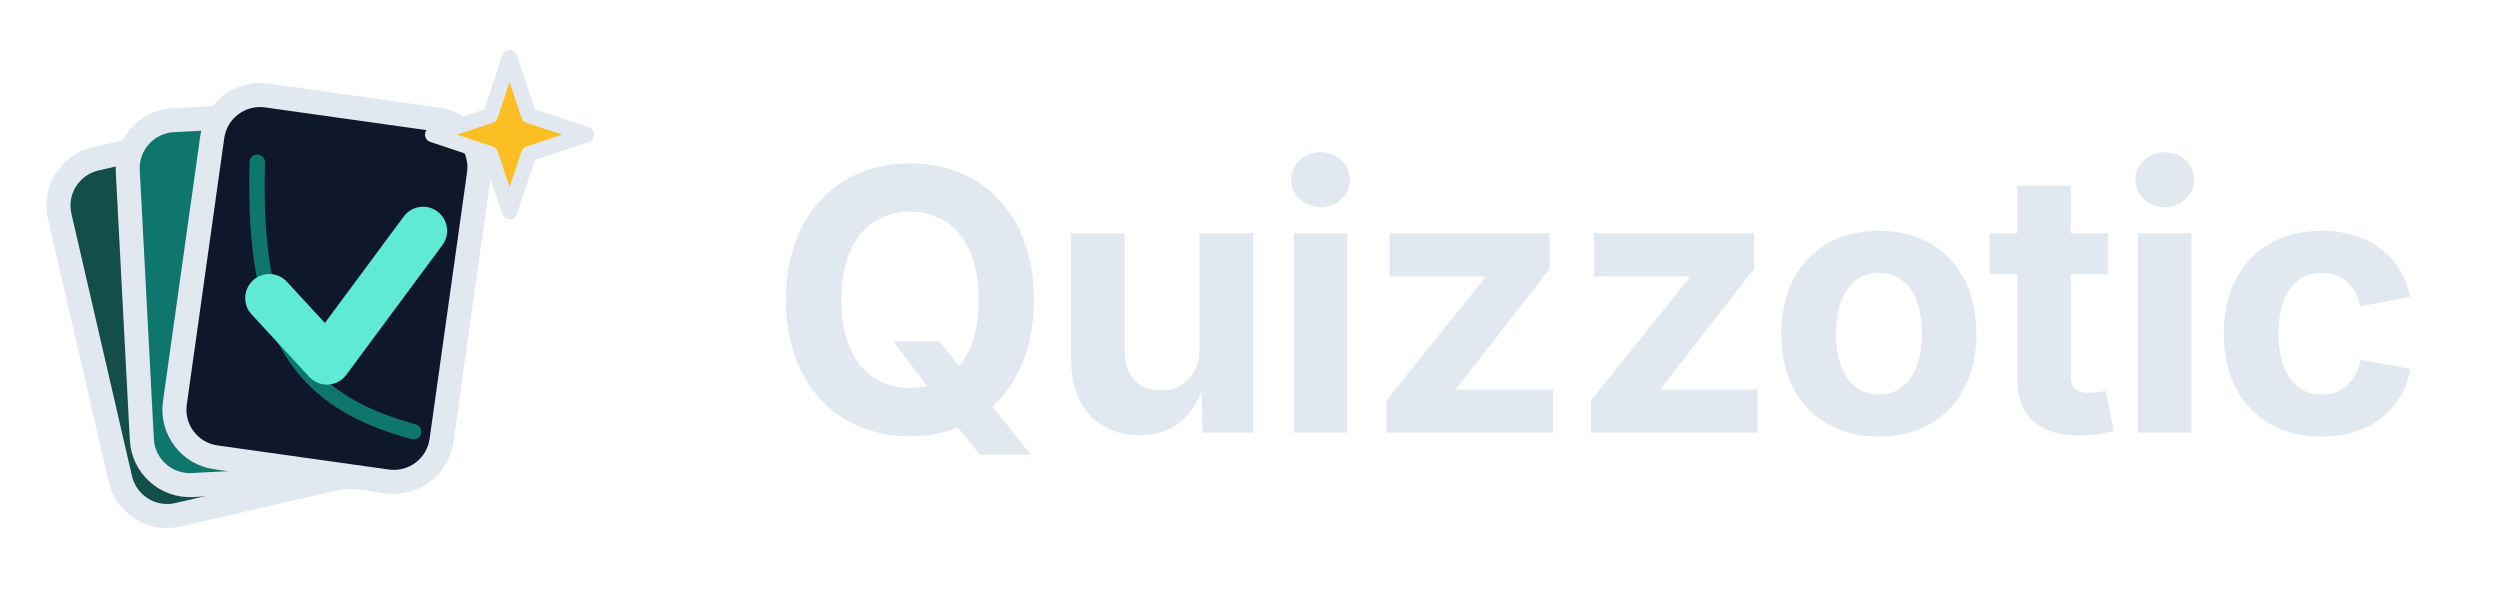
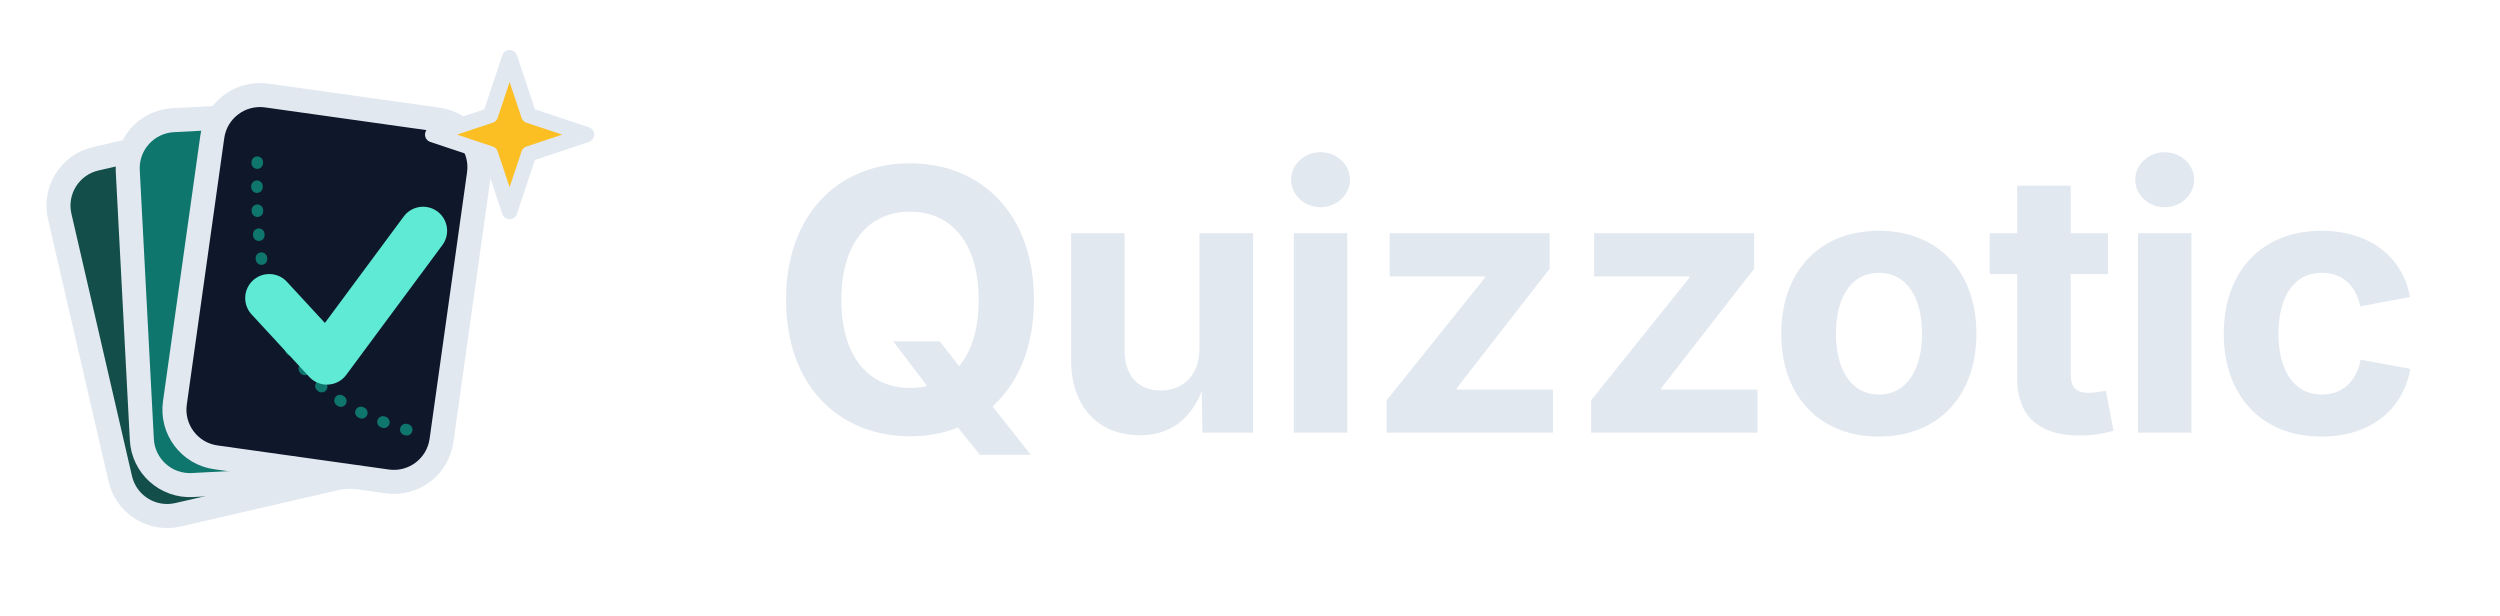
<svg xmlns="http://www.w3.org/2000/svg" viewBox="0 0 260 64" role="img" aria-labelledby="t">
  <g>
    <rect x="9" y="14" width="28" height="38" rx="5" transform="rotate(-13 23 33)" fill="#134E4A" stroke="#E2E8F0" stroke-width="2.5" />
    <rect x="14" y="12" width="28" height="38" rx="5" transform="rotate(-3 28 31)" fill="#0F766E" stroke="#E2E8F0" stroke-width="2.5" />
    <rect x="20" y="11" width="28" height="38" rx="5" transform="rotate(8 34 30)" fill="#0F172A" stroke="#E2E8F0" stroke-width="2.5" />
-     <path d="M25 18 C27 36 33 42 45 43.5" transform="rotate(8 34 30)" fill="none" stroke="#0F766E" stroke-width="1.6" stroke-linecap="round" />
+     <path d="M25 18 C27 36 33 42 45 43.5" transform="rotate(8 34 30)" fill="none" stroke="#0F766E" stroke-width="1.2" stroke-dasharray="0.1 2.4" stroke-linecap="round" />
    <path d="M28 31 L34 37.5 L44 24" fill="none" stroke="#5EEAD4" stroke-width="5" stroke-linecap="round" stroke-linejoin="round" />
    <path d="M53 6 L55 12 L61 14 L55 16 L53 22 L51 16 L45 14 L51 12 Z" fill="#FBBF24" stroke="#E2E8F0" stroke-width="1.6" stroke-linejoin="round" />
  </g>
  <text x="80" y="45" font-family="Inter, 'Segoe UI', system-ui, -apple-system, Helvetica, Arial, sans-serif" font-size="38" font-weight="700" letter-spacing="-0.5" fill="#E2E8F0" textLength="176" lengthAdjust="spacingAndGlyphs">Quizzotic</text>
</svg>
